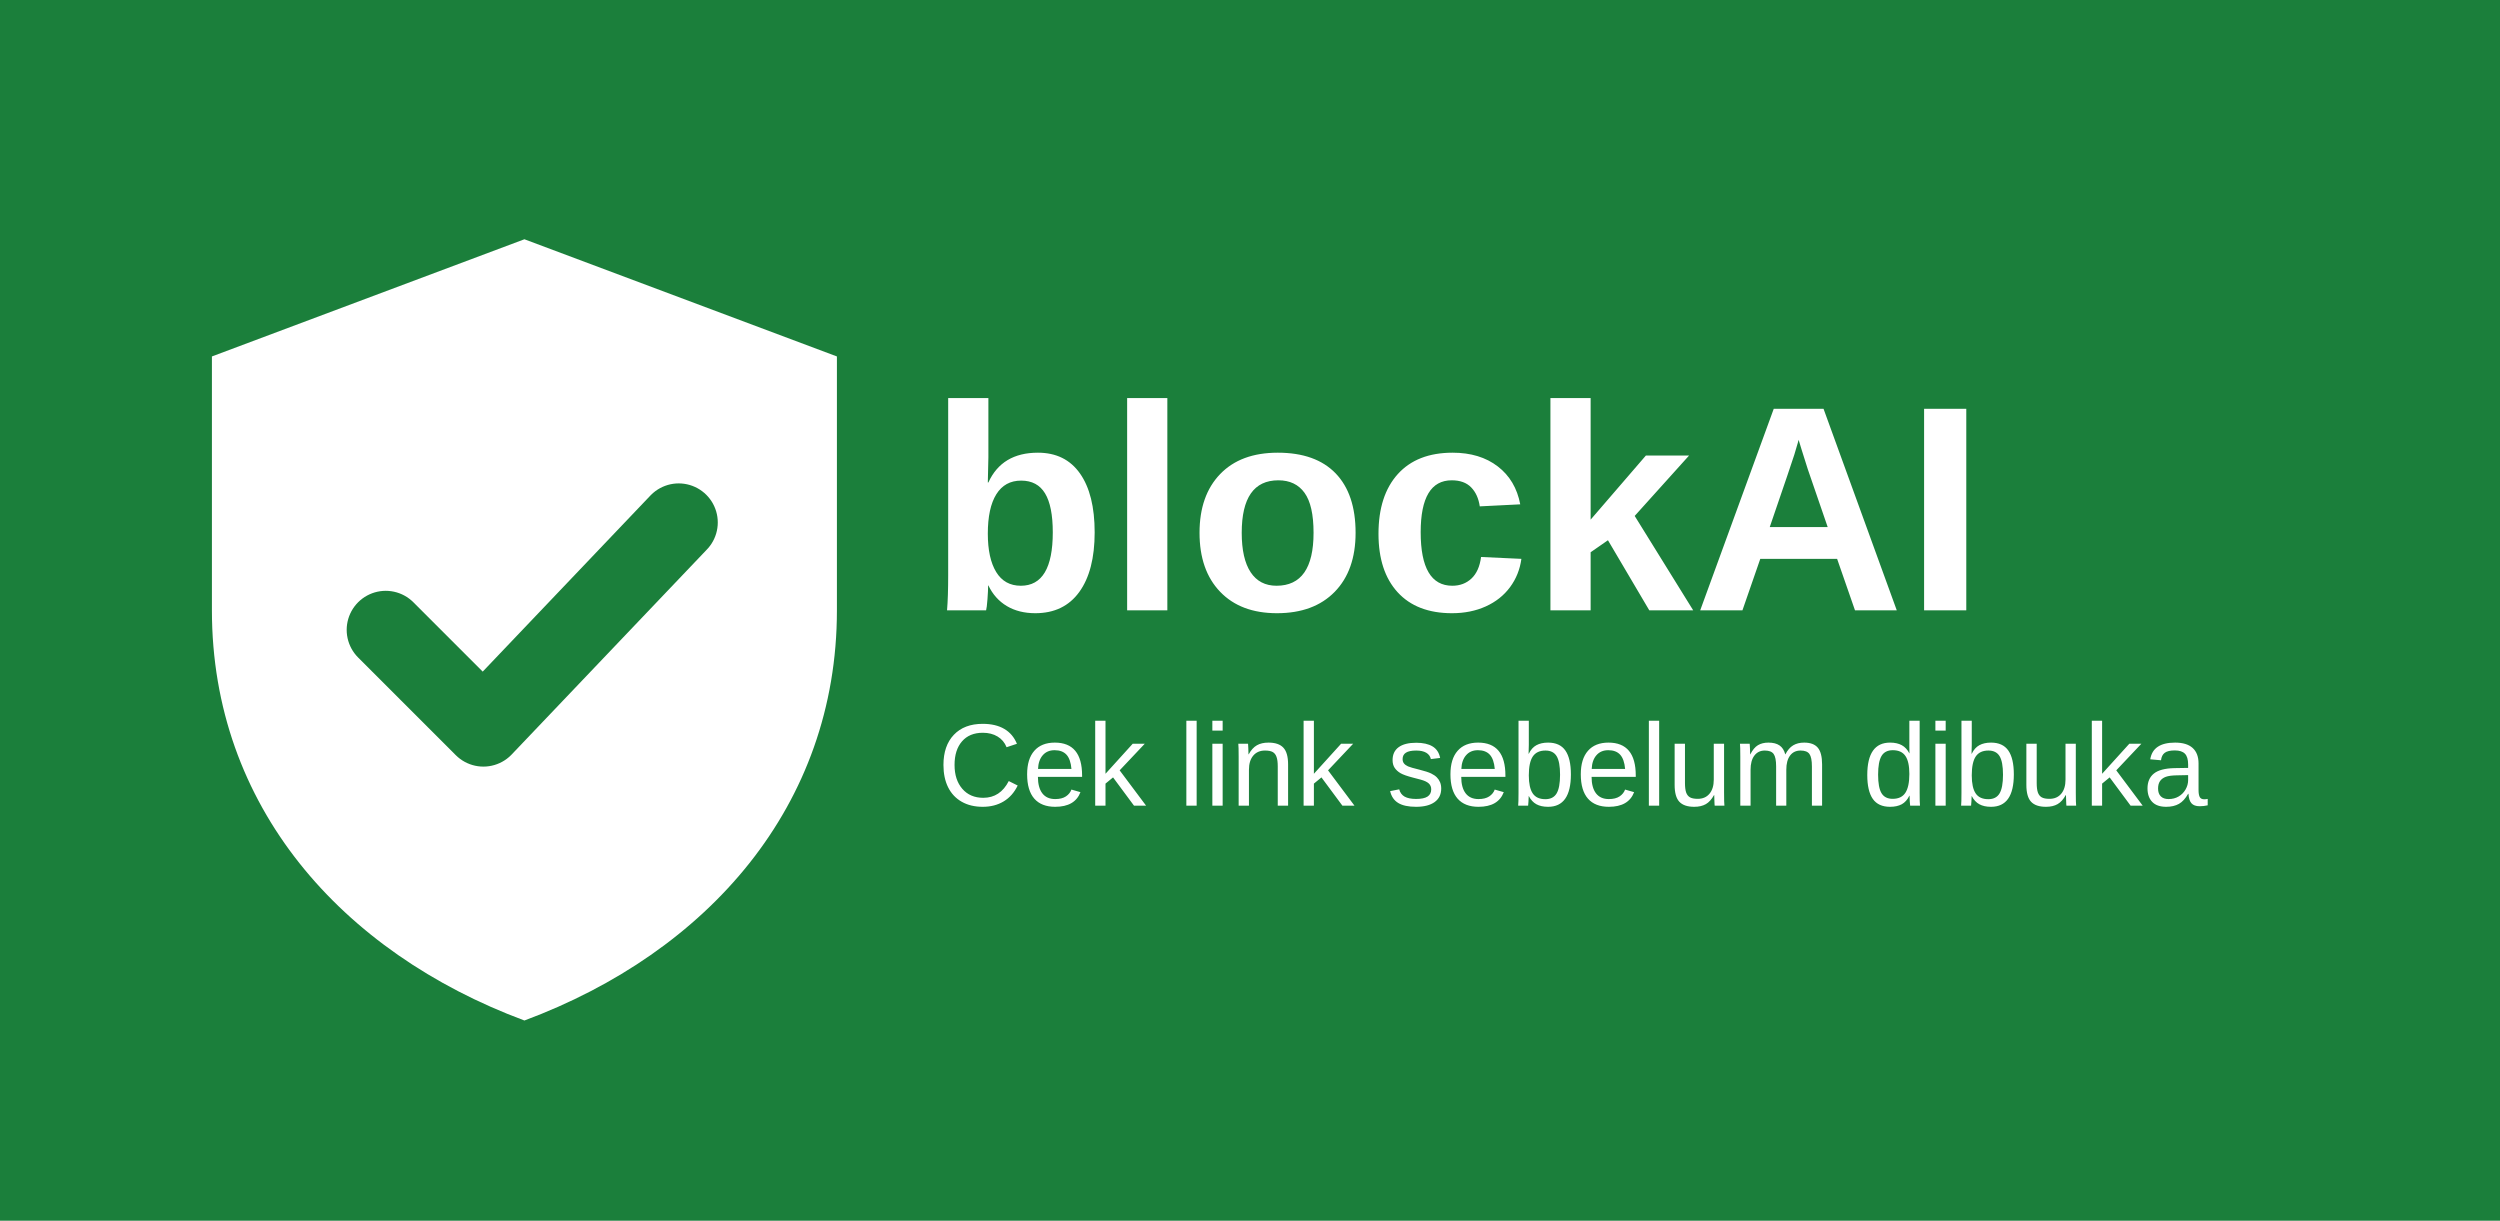
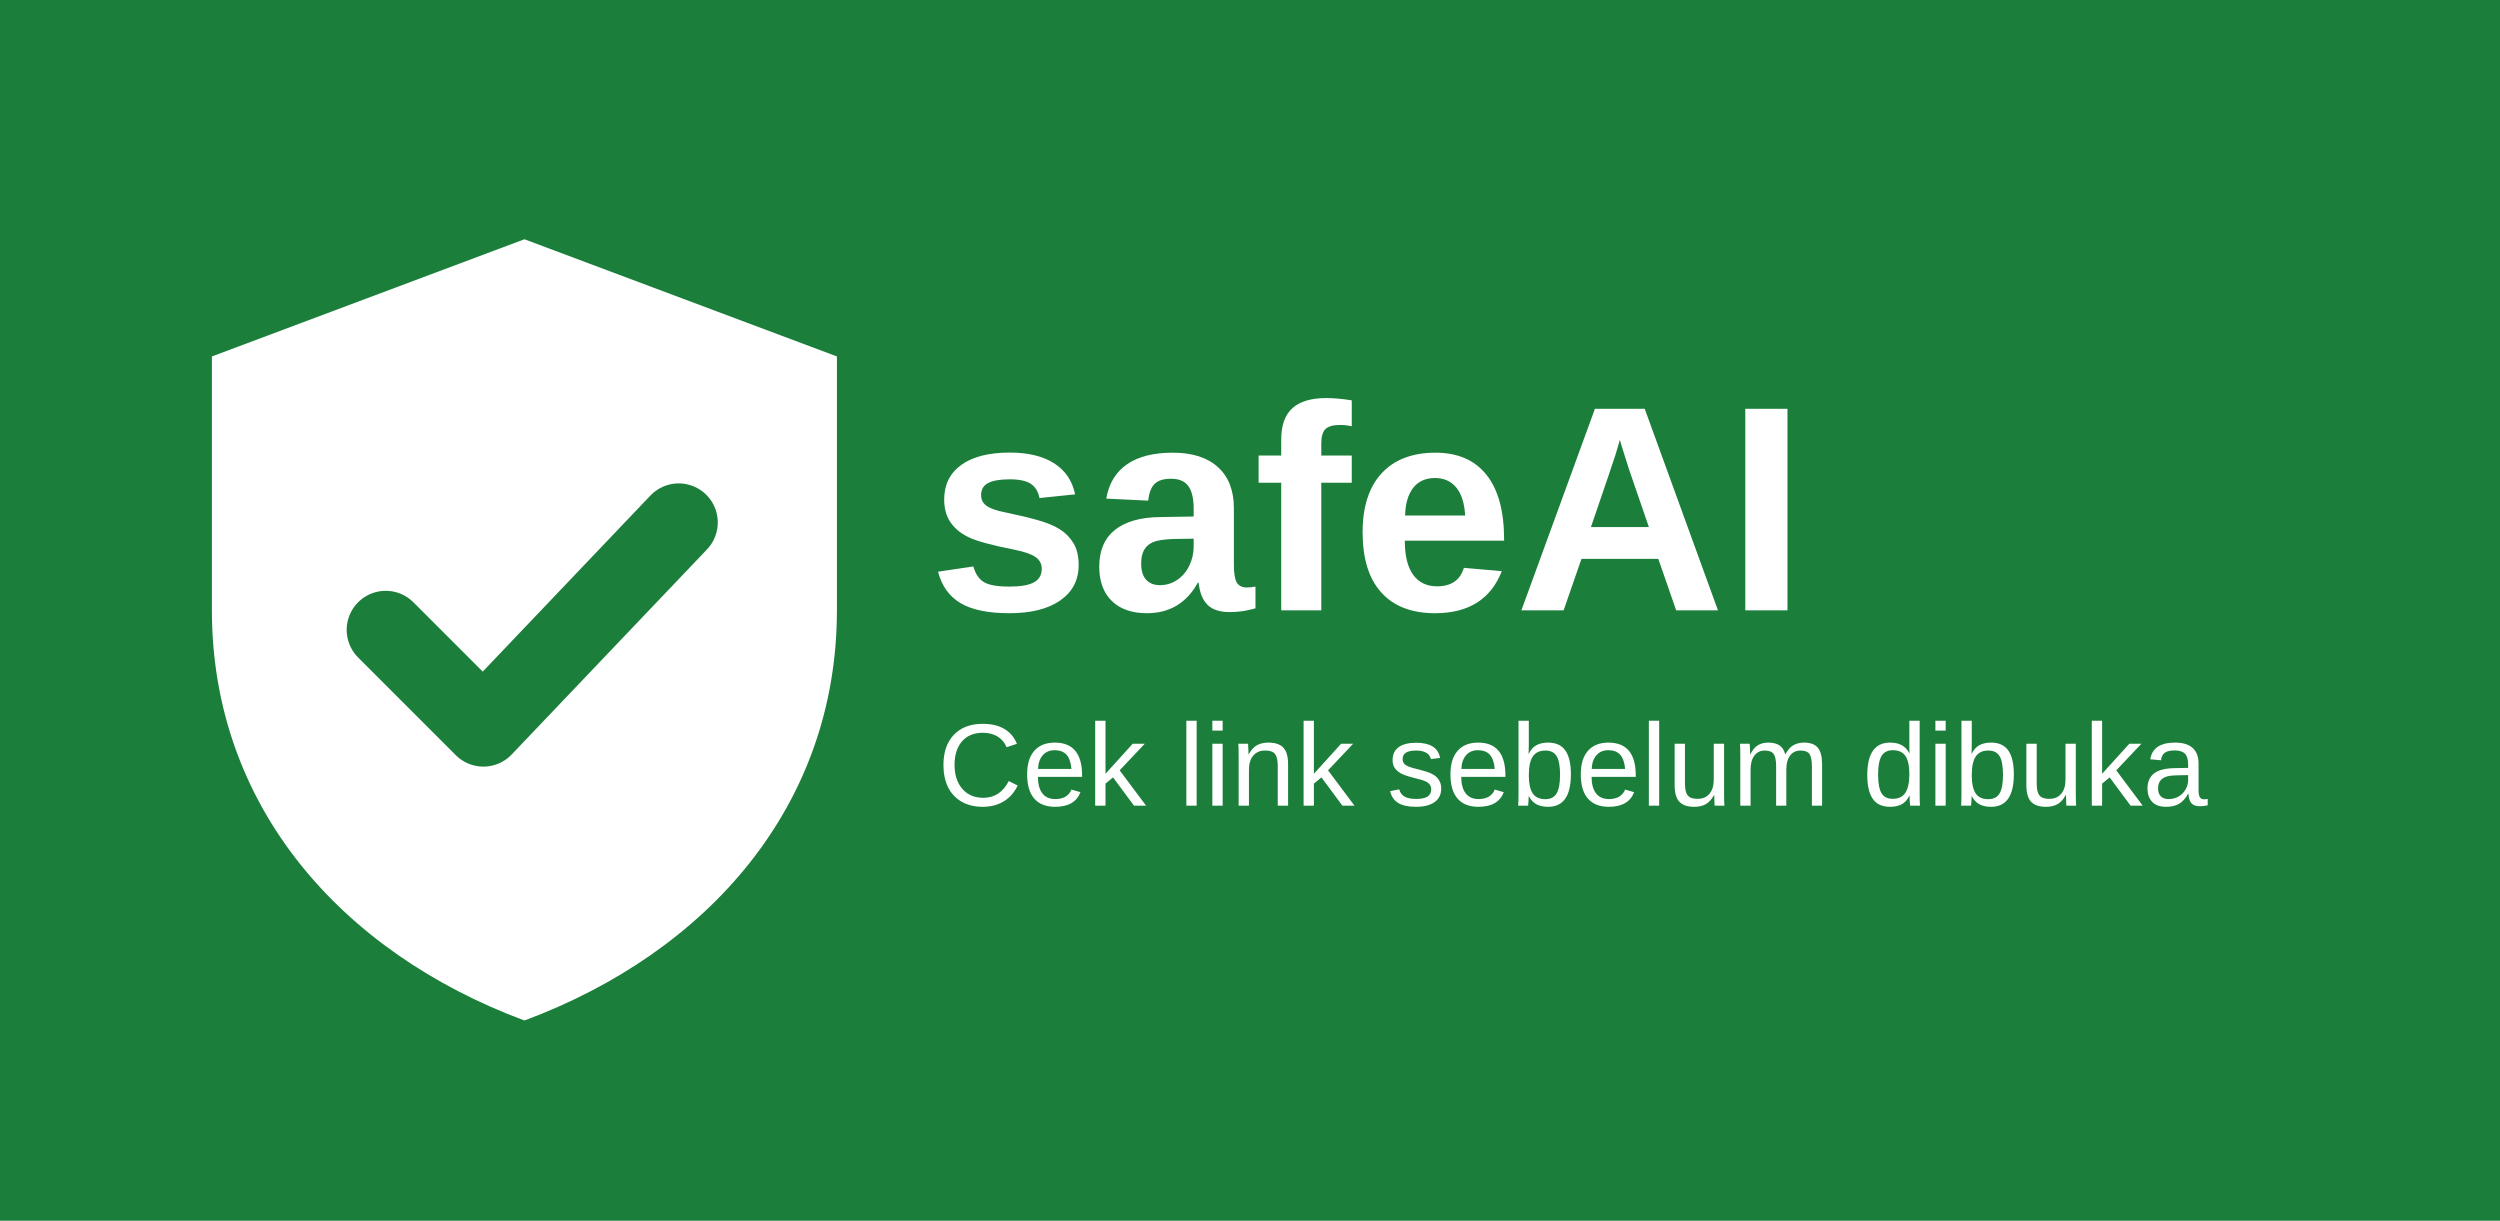
<svg xmlns="http://www.w3.org/2000/svg" width="1024" height="500" viewBox="0 0 1024 500">
  <rect width="1024" height="500" fill="#1B7F3B" />
  <g transform="translate(10 50) scale(0.4)">
    <path d="M512 120 L832 240 V500 C832 700 700 850 512 920 C324 850 192 700 192 500 V240 Z" fill="#FFFFFF" />
    <polyline points="370,520 470,620 670,410" fill="none" stroke="#1B7F3B" stroke-width="80" stroke-linecap="round" stroke-linejoin="round" />
  </g>
-   <text x="380" y="250" font-family="Arial, Helvetica, sans-serif" font-weight="bold" font-size="120" fill="#FFFFFF">blockAI</text>
+   <text x="380" y="250" font-family="Arial, Helvetica, sans-serif" font-weight="bold" font-size="120" fill="#FFFFFF">safeAI</text>
  <text x="384" y="330" font-family="Arial, Helvetica, sans-serif" font-size="48" fill="#FFFFFF">Cek link sebelum dibuka</text>
</svg>
